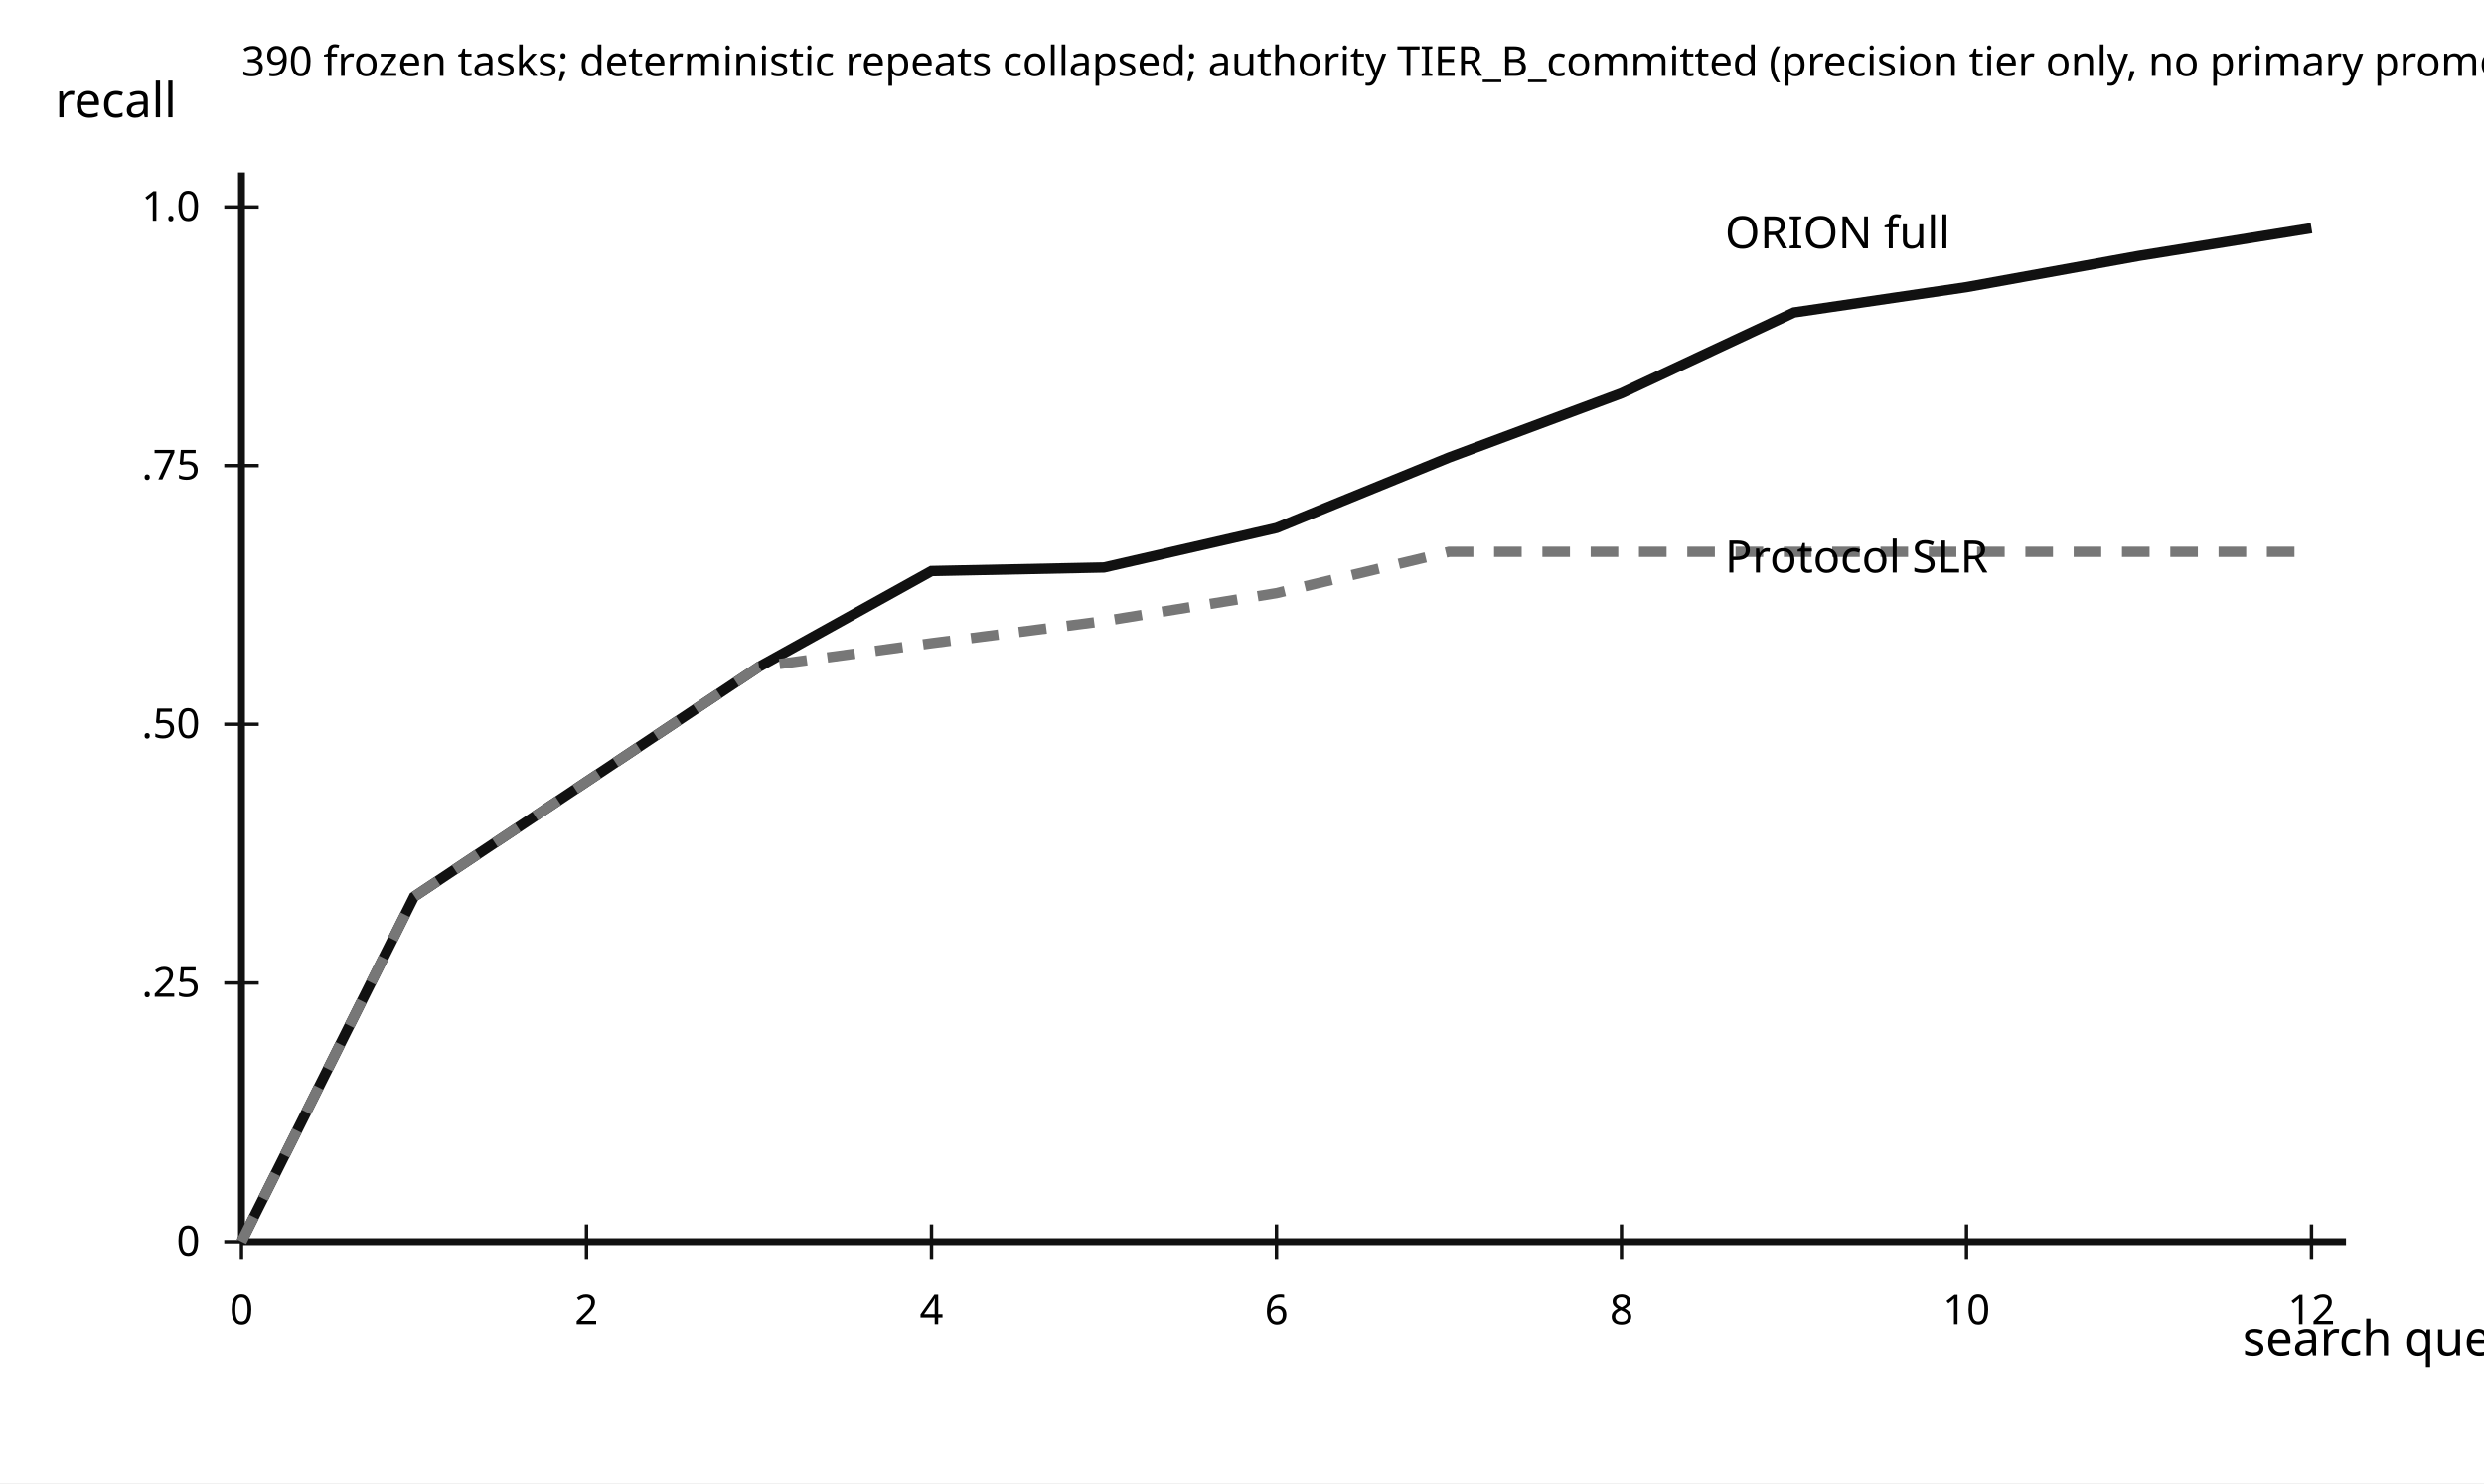
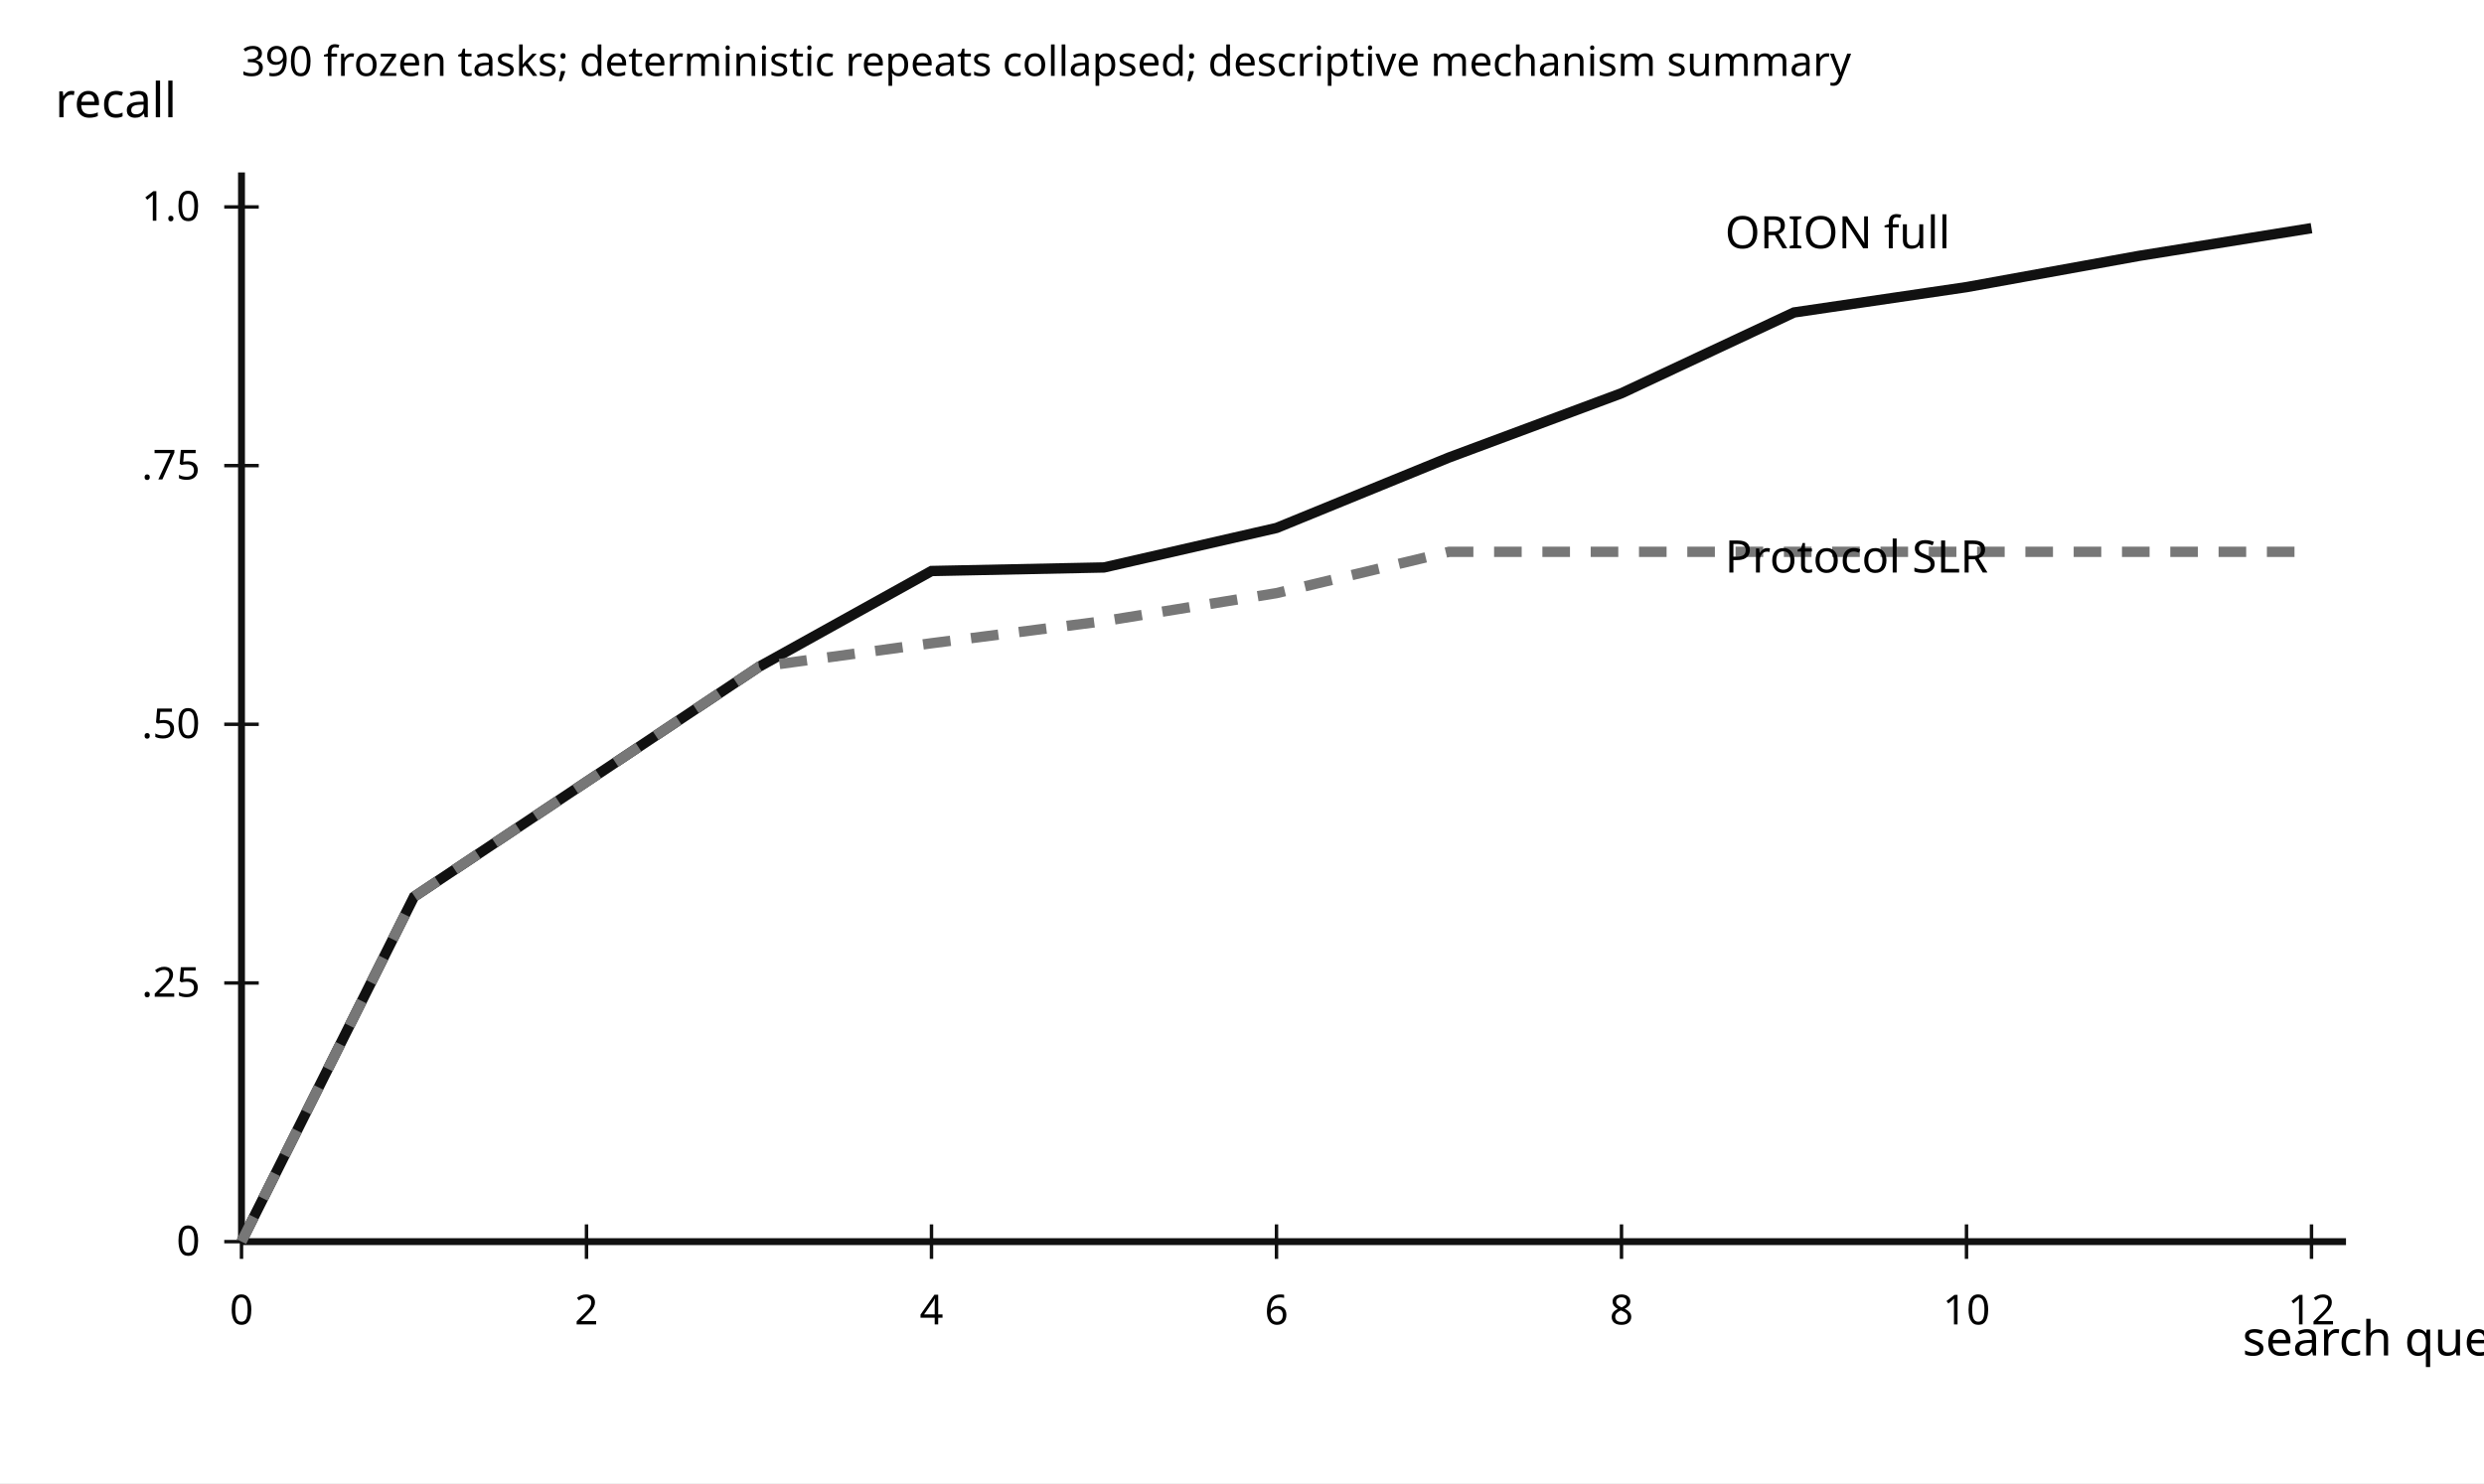
<svg xmlns="http://www.w3.org/2000/svg" width="720" height="430" viewBox="0 0 720 430">
  <rect width="100%" height="100%" fill="white" />
  <line x1="70" y1="360" x2="680" y2="360" stroke="#111" stroke-width="2" />
  <line x1="70" y1="360" x2="70" y2="50" stroke="#111" stroke-width="2" />
  <text x="650" y="393" font-family="sans-serif" font-size="14">search queries</text>
  <text x="16" y="34" font-family="sans-serif" font-size="14">recall</text>
  <line x1="70.00" y1="355" x2="70.00" y2="365" stroke="#111" />
  <text x="70.00" y="384" text-anchor="middle" font-family="sans-serif" font-size="12">0</text>
  <line x1="170.00" y1="355" x2="170.00" y2="365" stroke="#111" />
  <text x="170.00" y="384" text-anchor="middle" font-family="sans-serif" font-size="12">2</text>
  <line x1="270.00" y1="355" x2="270.00" y2="365" stroke="#111" />
  <text x="270.00" y="384" text-anchor="middle" font-family="sans-serif" font-size="12">4</text>
  <line x1="370.00" y1="355" x2="370.00" y2="365" stroke="#111" />
  <text x="370.00" y="384" text-anchor="middle" font-family="sans-serif" font-size="12">6</text>
  <line x1="470.00" y1="355" x2="470.00" y2="365" stroke="#111" />
  <text x="470.00" y="384" text-anchor="middle" font-family="sans-serif" font-size="12">8</text>
  <line x1="570.00" y1="355" x2="570.00" y2="365" stroke="#111" />
  <text x="570.00" y="384" text-anchor="middle" font-family="sans-serif" font-size="12">10</text>
  <line x1="670.00" y1="355" x2="670.00" y2="365" stroke="#111" />
  <text x="670.00" y="384" text-anchor="middle" font-family="sans-serif" font-size="12">12</text>
  <line x1="65" y1="360.00" x2="75" y2="360.00" stroke="#111" />
  <text x="58" y="364.00" text-anchor="end" font-family="sans-serif" font-size="12">0</text>
  <line x1="65" y1="285.00" x2="75" y2="285.00" stroke="#111" />
  <text x="58" y="289.00" text-anchor="end" font-family="sans-serif" font-size="12">.25</text>
  <line x1="65" y1="210.00" x2="75" y2="210.00" stroke="#111" />
  <text x="58" y="214.00" text-anchor="end" font-family="sans-serif" font-size="12">.50</text>
  <line x1="65" y1="135.00" x2="75" y2="135.00" stroke="#111" />
  <text x="58" y="139.00" text-anchor="end" font-family="sans-serif" font-size="12">.75</text>
  <line x1="65" y1="60.00" x2="75" y2="60.00" stroke="#111" />
  <text x="58" y="64.00" text-anchor="end" font-family="sans-serif" font-size="12">1.0</text>
  <polyline points="70.00,360.00 120.00,260.00 170.00,226.67 220.00,193.33 270.00,165.56 320.00,164.53 370.00,153.08 420.00,132.65 470.00,114.02 520.00,90.60 570.00,83.25 620.00,74.19 670.00,66.15" fill="none" stroke="#111" stroke-width="3" />
  <polyline points="70.00,360.00 120.00,260.00 170.00,226.67 220.00,193.33 270.00,186.50 320.00,180.09 370.00,171.97 420.00,160.00 470.00,160.00 520.00,160.00 570.00,160.00 620.00,160.00 670.00,160.00" fill="none" stroke="#777" stroke-width="3" stroke-dasharray="8 6" />
  <text x="500" y="72" font-family="sans-serif" font-size="13">ORION full</text>
  <text x="500" y="166" font-family="sans-serif" font-size="13">Protocol SLR</text>
-   <text x="70" y="22" font-family="sans-serif" font-size="12">390 frozen tasks; deterministic repeats collapsed; authority TIER_B_committed (precision tier only, no primary promotion)</text>
+   <text x="70" y="22" font-family="sans-serif" font-size="12">390 frozen tasks; deterministic repeats collapsed; descriptive mechanism summary</text>
</svg>
